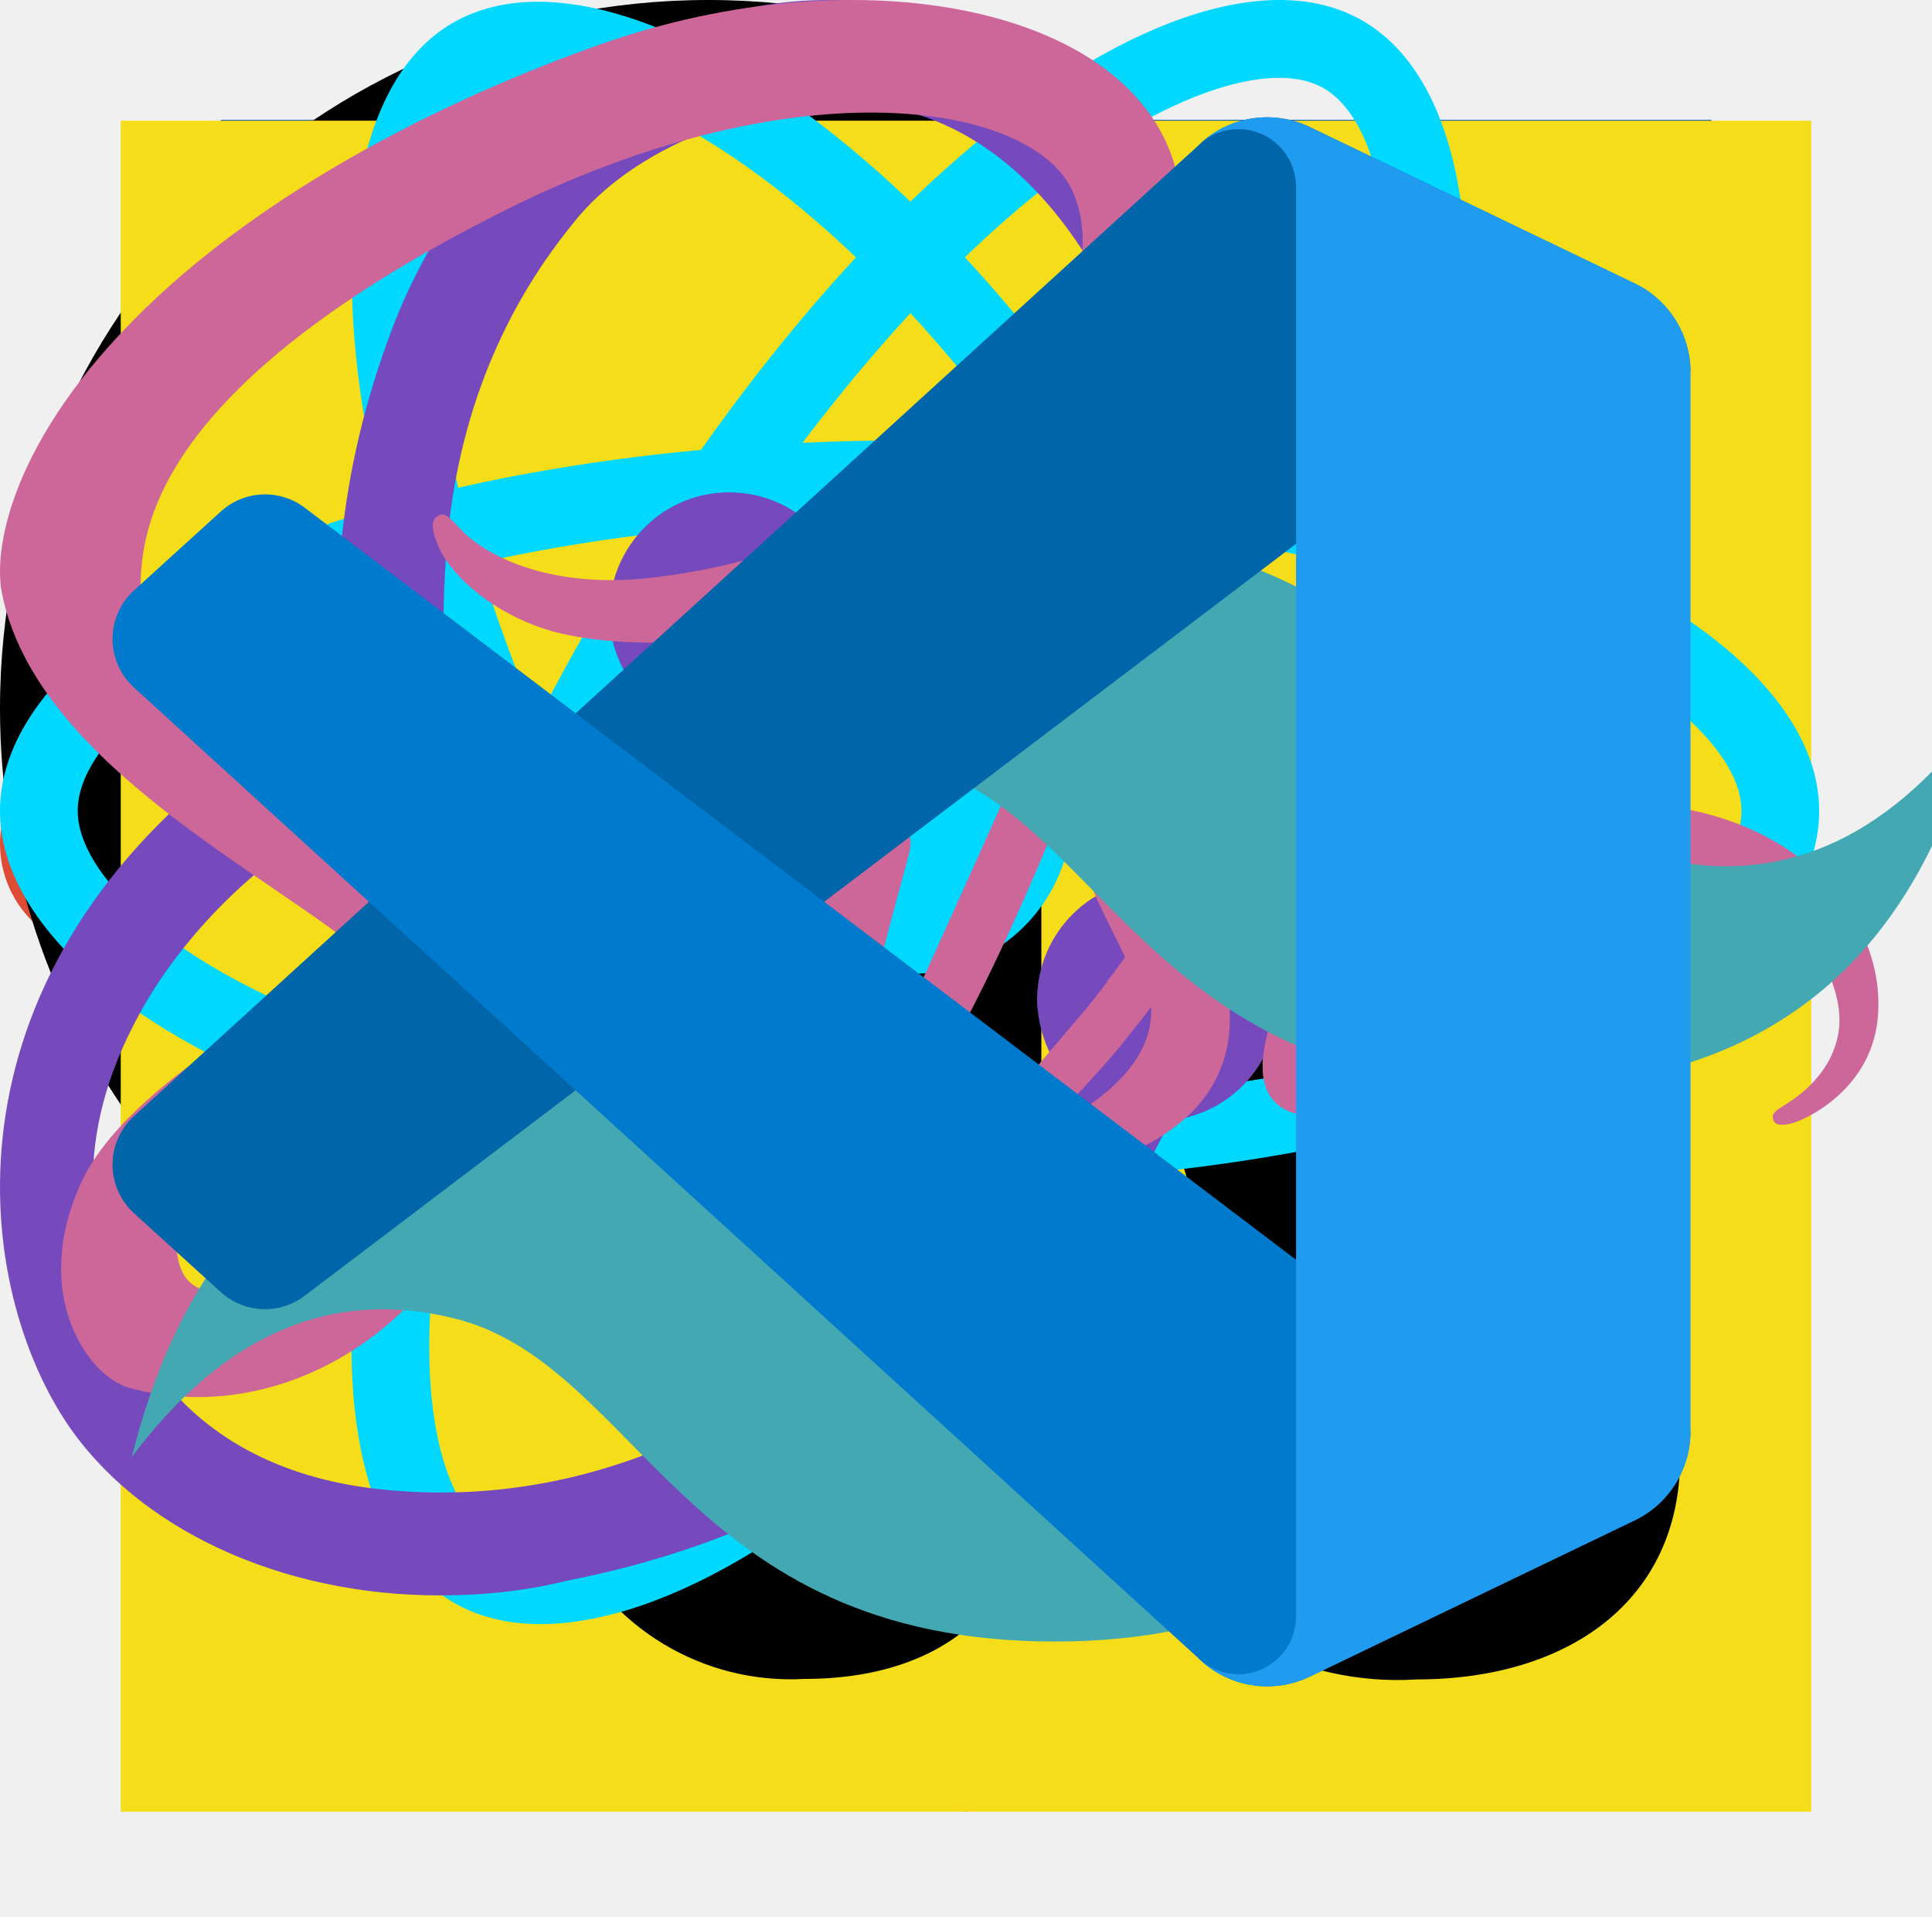
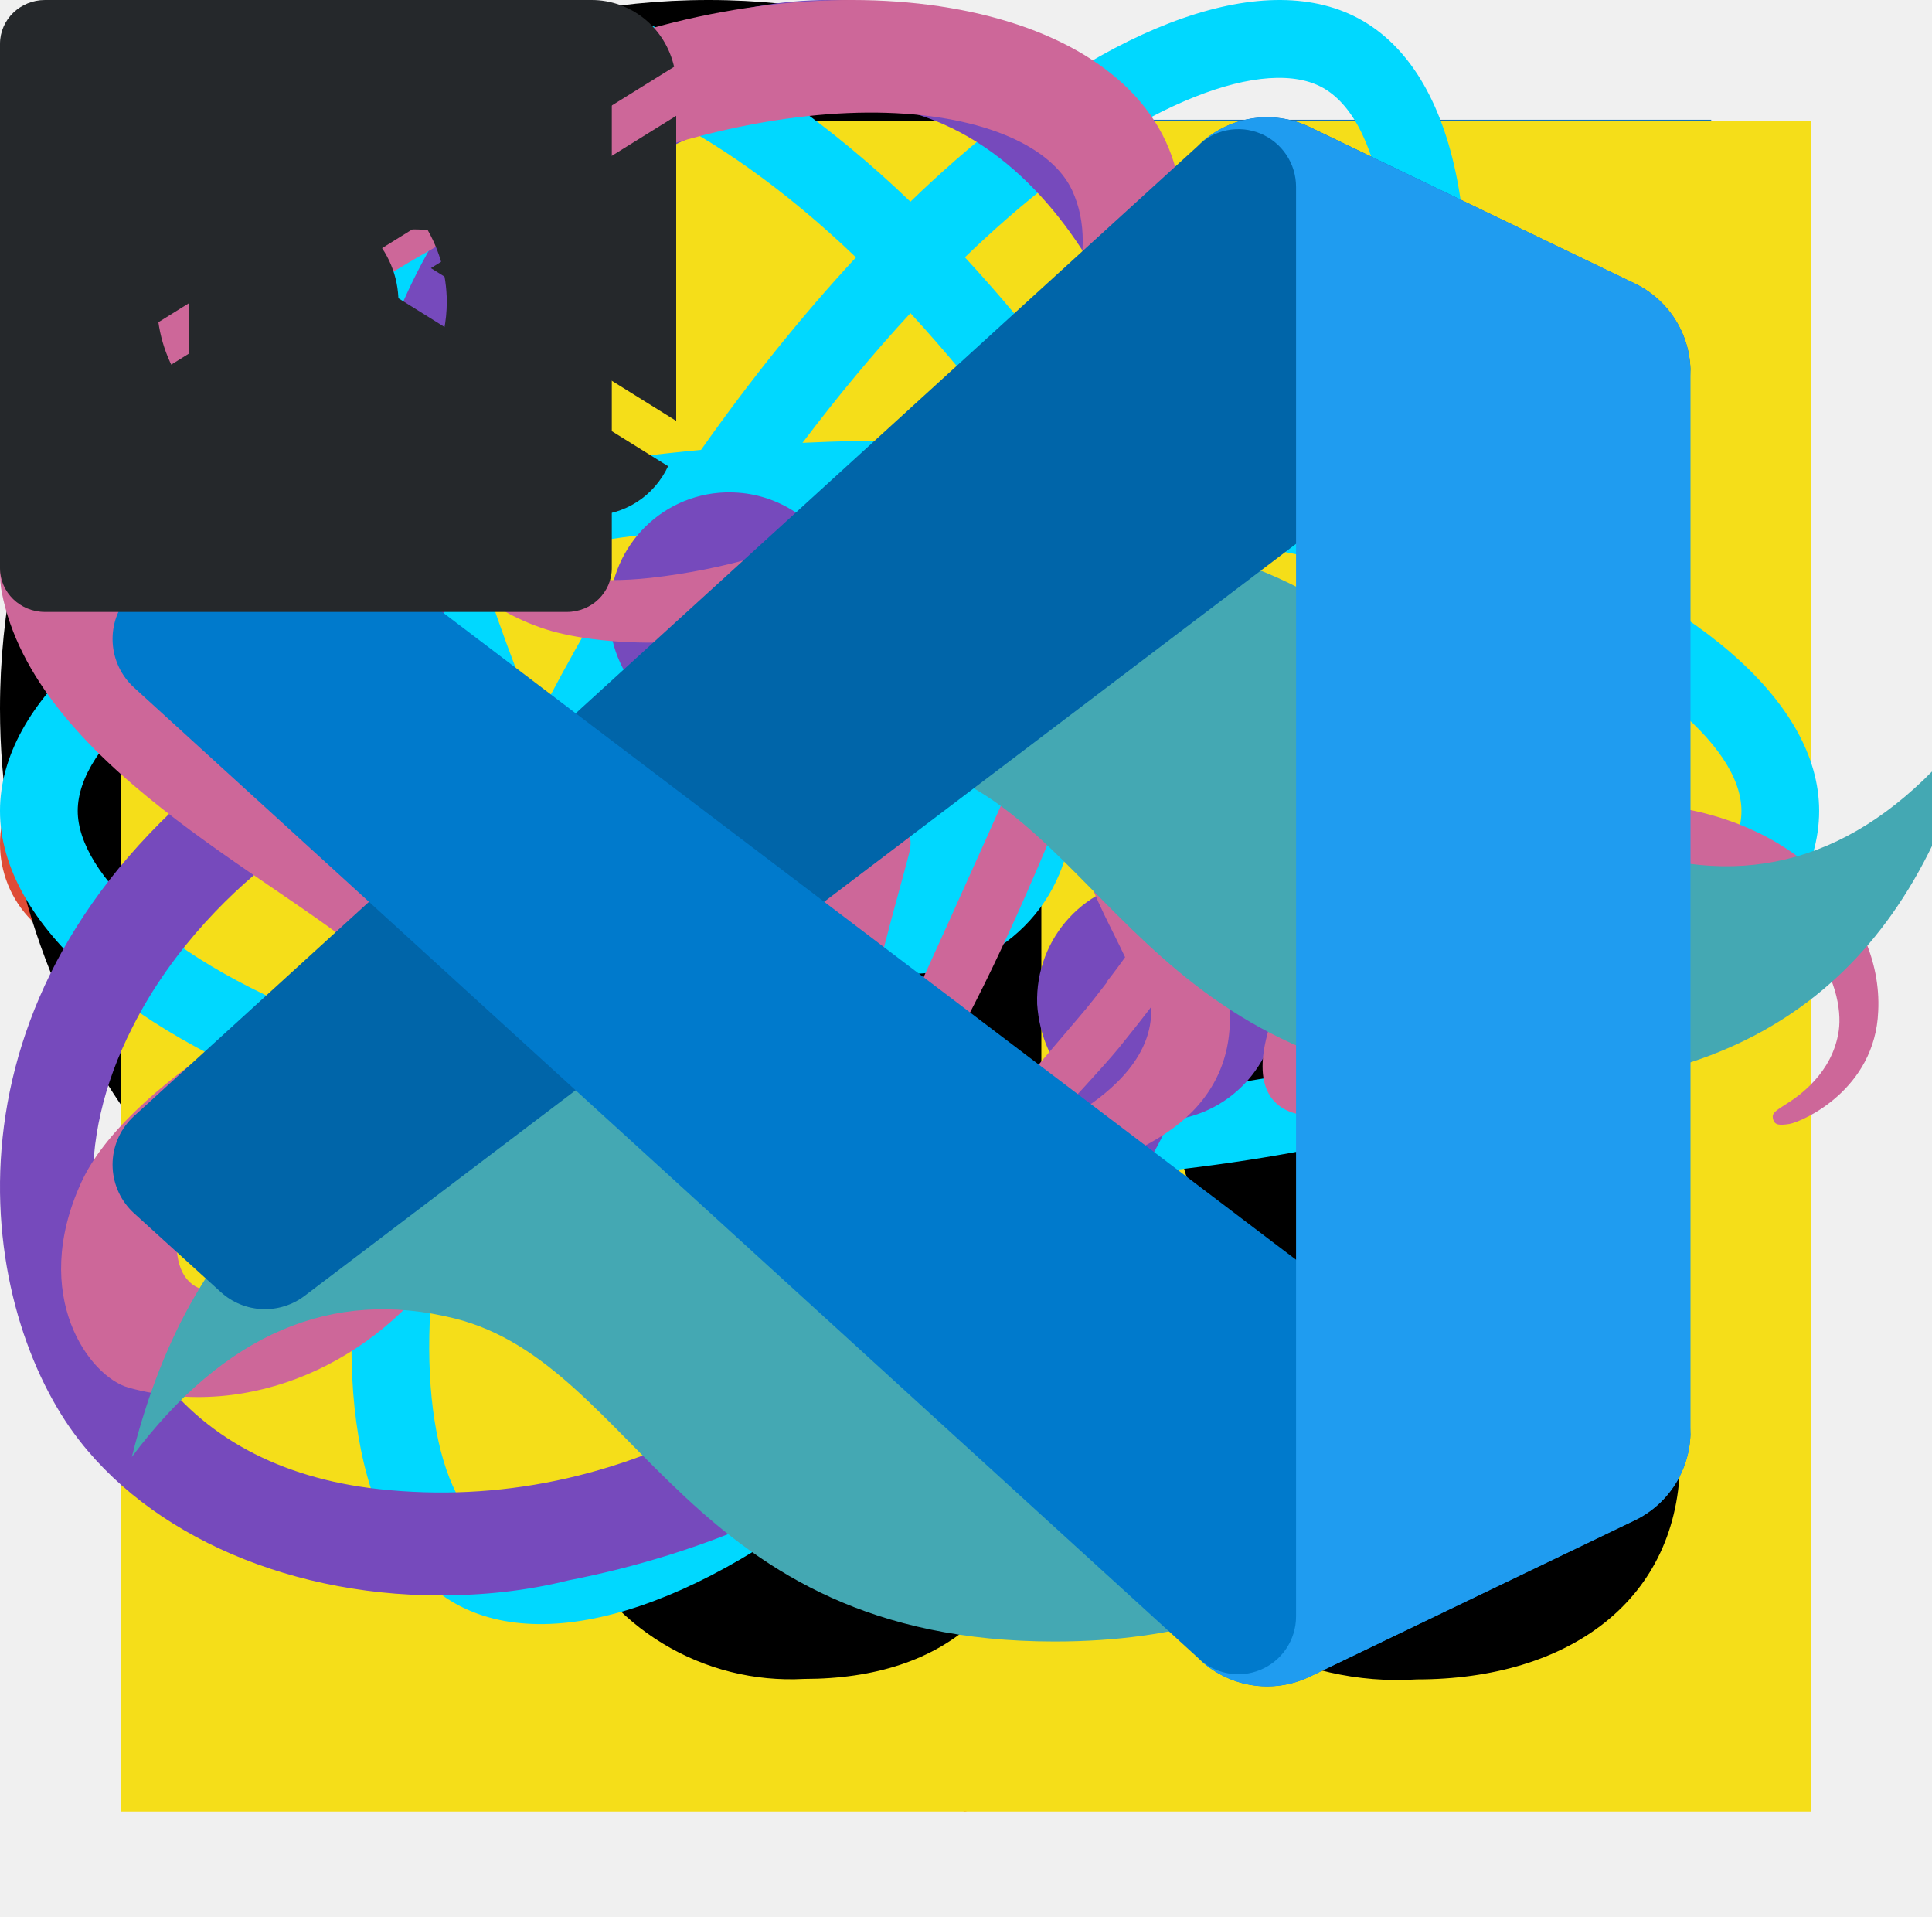
<svg xmlns="http://www.w3.org/2000/svg" width="120" height="119" viewBox="0 0 120 119" fill="none">
  <g id="css">
    <path d="M22.133 101.154L13.71 7.438H106.29L97.856 101.139L59.944 111.562L22.133 101.154Z" fill="#1572B6" />
    <path d="M60 103.597L90.638 95.174L97.845 15.102H60V103.597Z" fill="#33A9DC" />
    <path d="M60 49.054H75.338L76.395 37.284H60V25.79H89.062L88.785 28.872L85.939 60.549H60V49.054Z" fill="white" />
    <path d="M60.071 78.904L60.019 78.919L47.111 75.461L46.286 66.294H34.65L36.274 84.341L60.015 90.879L60.071 90.864V78.904Z" fill="#EBEBEB" />
    <path d="M74.351 60.062L72.956 75.453L60.03 78.912V90.871L83.79 84.341L83.966 82.4L85.98 60.062H74.351Z" fill="white" />
    <path d="M60.041 25.79V37.284H32.044L31.811 34.7L31.282 28.872L31.005 25.79H60.041ZM60 49.054V60.549H47.254L47.021 57.964L46.496 52.137L46.219 49.054H60Z" fill="#EBEBEB" />
  </g>
  <g id="git">
    <path d="M103.02 47.822L57.176 1.98C54.537 -0.66 50.255 -0.66 47.613 1.98L38.094 11.5L50.17 23.576C52.976 22.628 56.194 23.264 58.431 25.501C60.679 27.752 61.311 30.998 60.339 33.813L71.978 45.452C74.793 44.482 78.042 45.109 80.291 47.362C83.434 50.504 83.434 55.596 80.291 58.74C77.147 61.884 72.055 61.884 68.909 58.74C66.545 56.373 65.961 52.901 67.158 49.989L56.305 39.135L56.303 67.697C57.09 68.086 57.809 68.6 58.431 69.219C61.574 72.361 61.574 77.453 58.431 80.599C55.287 83.742 50.193 83.742 47.053 80.599C43.91 77.453 43.91 72.361 47.053 69.219C47.807 68.466 48.702 67.869 49.687 67.463V38.635C48.7 38.232 47.805 37.635 47.053 36.879C44.672 34.501 44.1 31.007 45.32 28.083L33.415 16.177L1.981 47.61C-0.66 50.252 -0.66 54.535 1.981 57.175L47.826 103.018C50.465 105.658 54.746 105.658 57.389 103.018L103.019 57.388C105.66 54.747 105.66 50.462 103.019 47.822" fill="#DE4C36" />
  </g>
  <g id="github">
    <path fill-rule="evenodd" clip-rule="evenodd" d="M44 0C19.69 0 0 19.69 0 44C0 63.47 12.595 79.915 30.085 85.745C32.285 86.13 33.11 84.81 33.11 83.655C33.11 82.61 33.055 79.145 33.055 75.46C22 77.495 19.14 72.765 18.26 70.29C17.765 69.025 15.62 65.12 13.75 64.075C12.21 63.25 10.01 61.215 13.695 61.16C17.16 61.105 19.635 64.35 20.46 65.67C24.42 72.325 30.745 70.455 33.275 69.3C33.66 66.44 34.815 64.515 36.08 63.415C26.29 62.315 16.06 58.52 16.06 41.69C16.06 36.905 17.765 32.945 20.57 29.865C20.13 28.765 18.59 24.255 21.01 18.205C21.01 18.205 24.695 17.05 33.11 22.715C36.63 21.725 40.37 21.23 44.11 21.23C47.85 21.23 51.59 21.725 55.11 22.715C63.525 16.995 67.21 18.205 67.21 18.205C69.63 24.255 68.09 28.765 67.65 29.865C70.455 32.945 72.16 36.85 72.16 41.69C72.16 58.575 61.875 62.315 52.085 63.415C53.68 64.79 55.055 67.43 55.055 71.555C55.055 77.44 55 82.17 55 83.655C55 84.81 55.825 86.185 58.025 85.745C66.76 82.796 74.35 77.182 79.727 69.694C85.104 62.205 87.997 53.219 88 44C88 19.69 68.31 0 44 0Z" fill="black" />
  </g>
  <g id="html">
    <path d="M22.133 102.004L13.706 7.5H106.294L97.856 101.989L59.944 112.5L22.133 102.004Z" fill="#E44F26" />
    <path d="M60 104.468L90.638 95.974L97.845 15.229H60V104.468Z" fill="#F1662A" />
    <path d="M60 50.276H44.663L43.605 38.407H60V26.816H30.938L31.215 29.929L34.061 61.867H60V50.276ZM60 80.377L59.947 80.392L47.04 76.909L46.215 67.665H34.579L36.203 85.86L59.947 92.453L60 92.438V80.377Z" fill="#EBEBEB" />
    <path d="M59.959 50.276V61.867H74.231L72.889 76.901L59.959 80.389V92.449L83.722 85.86L83.895 83.903L86.618 53.389L86.903 50.276H59.959ZM59.959 26.816V38.407H87.956L88.189 35.805L88.718 29.929L88.995 26.816H59.959Z" fill="white" />
  </g>
  <g id="javascript">
    <path d="M7.5 7.5H112.5V112.5H7.5V7.5Z" fill="#F5DE19" />
    <path d="M78.034 89.531C78.928 91.349 80.318 92.876 82.043 93.938C83.768 94.999 85.758 95.552 87.784 95.531C91.871 95.531 94.485 93.487 94.485 90.656C94.485 87.281 91.8 86.074 87.3 84.105L84.832 83.047C77.707 80.014 72.983 76.215 72.983 68.183C72.983 60.784 78.608 55.148 87.431 55.148C90.288 54.941 93.141 55.581 95.637 56.986C98.132 58.391 100.159 60.499 101.464 63.049L93.75 67.98C93.248 66.716 92.373 65.635 91.242 64.879C90.11 64.124 88.776 63.73 87.416 63.75C86.823 63.691 86.224 63.755 85.657 63.94C85.09 64.125 84.567 64.427 84.123 64.824C83.679 65.222 83.323 65.709 83.077 66.252C82.831 66.795 82.701 67.384 82.695 67.98C82.695 70.939 84.529 72.139 88.763 73.98L91.23 75.037C99.615 78.634 104.355 82.297 104.355 90.536C104.355 99.42 97.376 104.287 88.005 104.287C84.354 104.52 80.713 103.691 77.522 101.901C74.332 100.11 71.727 97.434 70.024 94.196L78.034 89.531ZM43.178 90.386C44.726 93.135 46.136 95.46 49.526 95.46C52.766 95.46 54.814 94.192 54.814 89.261V55.71H64.68V89.392C64.68 99.608 58.68 104.257 49.946 104.257C46.859 104.426 43.793 103.657 41.151 102.051C38.51 100.444 36.416 98.076 35.145 95.257L43.178 90.386Z" fill="black" />
  </g>
  <g id="react">
    <path d="M92.901 32.703C91.698 32.289 90.486 31.905 89.264 31.552C89.469 30.711 89.658 29.879 89.826 29.062C92.579 15.648 90.779 4.842 84.631 1.284C78.737 -2.127 69.097 1.429 59.361 9.933C58.402 10.773 57.463 11.637 56.547 12.524C55.934 11.934 55.31 11.355 54.676 10.789C44.472 1.696 34.245 -2.136 28.103 1.432C22.214 4.854 20.47 15.013 22.949 27.725C23.196 28.984 23.474 30.237 23.784 31.482C22.336 31.895 20.939 32.334 19.603 32.802C7.64 36.988 0 43.548 0 50.353C0 57.381 8.202 64.43 20.661 68.704C21.672 69.049 22.69 69.369 23.716 69.663C23.383 71.004 23.087 72.354 22.829 73.711C20.466 86.203 22.311 96.122 28.184 99.522C34.251 103.033 44.432 99.425 54.346 90.727C55.15 90.02 55.936 89.292 56.704 88.546C57.696 89.507 58.714 90.439 59.758 91.343C69.361 99.636 78.845 102.985 84.713 99.576C90.773 96.055 92.743 85.399 90.186 72.436C89.984 71.42 89.759 70.409 89.508 69.405C90.224 69.192 90.925 68.973 91.609 68.746C104.563 64.438 112.991 57.475 112.991 50.353C112.991 43.523 105.104 36.919 92.901 32.703ZM90.091 64.147C89.474 64.352 88.84 64.55 88.194 64.743C86.764 60.2 84.834 55.368 82.472 50.376C84.726 45.504 86.581 40.734 87.971 36.22C89.127 36.556 90.249 36.91 91.33 37.283C101.786 40.896 108.164 46.237 108.164 50.353C108.164 54.737 101.276 60.428 90.091 64.147ZM85.451 73.376C86.582 79.109 86.743 84.291 85.994 88.344C85.321 91.984 83.968 94.411 82.294 95.384C78.734 97.453 71.119 94.764 62.906 87.671C61.935 86.83 60.988 85.963 60.065 85.07C63.249 81.576 66.431 77.513 69.537 73.001C74.999 72.514 80.159 71.719 84.839 70.633C85.065 71.543 85.269 72.457 85.451 73.376ZM38.521 95.026C35.042 96.259 32.271 96.295 30.596 95.325C27.032 93.262 25.55 85.298 27.572 74.615C27.812 73.353 28.087 72.097 28.396 70.85C33.025 71.878 38.148 72.617 43.623 73.062C46.749 77.478 50.023 81.536 53.322 85.089C52.621 85.77 51.903 86.434 51.17 87.079C46.786 90.925 42.393 93.654 38.521 95.026ZM22.223 64.12C16.713 62.23 12.163 59.774 9.045 57.093C6.242 54.685 4.827 52.293 4.827 50.353C4.827 46.223 10.961 40.956 21.192 37.377C22.433 36.942 23.732 36.533 25.081 36.148C26.495 40.764 28.35 45.59 30.588 50.471C28.32 55.423 26.439 60.327 25.012 64.997C24.075 64.728 23.145 64.435 22.223 64.12ZM27.686 26.795C25.563 15.903 26.973 7.687 30.522 5.625C34.302 3.429 42.661 6.56 51.471 14.412C52.045 14.925 52.611 15.448 53.166 15.982C49.883 19.52 46.639 23.548 43.541 27.937C38.227 28.431 33.14 29.225 28.463 30.289C28.175 29.131 27.916 27.966 27.686 26.795V26.795ZM76.425 38.874C75.321 36.959 74.175 35.068 72.989 33.202C76.594 33.66 80.049 34.267 83.292 35.01C82.319 38.142 81.105 41.417 79.676 44.775C78.632 42.787 77.548 40.819 76.425 38.874ZM56.55 19.444C58.776 21.865 61.006 24.568 63.199 27.5C58.75 27.289 54.293 27.288 49.844 27.498C52.04 24.592 54.288 21.893 56.55 19.444ZM36.546 38.907C35.438 40.837 34.374 42.792 33.356 44.771C31.951 41.425 30.748 38.135 29.766 34.958C32.99 34.234 36.428 33.643 40.01 33.194C38.811 35.07 37.656 36.975 36.546 38.907V38.907ZM40.113 67.857C36.412 67.442 32.923 66.881 29.7 66.177C30.697 62.943 31.927 59.583 33.362 56.165C34.384 58.146 35.452 60.102 36.565 62.033C37.71 64.017 38.896 65.961 40.113 67.857ZM56.683 81.603C54.395 79.126 52.113 76.385 49.885 73.437C52.048 73.522 54.254 73.566 56.495 73.566C58.798 73.566 61.075 73.514 63.316 73.414C61.116 76.414 58.894 79.159 56.683 81.603ZM79.722 55.991C81.232 59.446 82.505 62.788 83.516 65.967C80.24 66.717 76.703 67.321 72.976 67.77C74.17 65.87 75.326 63.946 76.444 62C77.581 60.021 78.674 58.018 79.722 55.991ZM72.263 59.579C70.552 62.563 68.744 65.491 66.843 68.357C63.399 68.602 59.948 68.723 56.495 68.722C52.979 68.722 49.559 68.612 46.265 68.397C44.315 65.538 42.472 62.605 40.742 59.606H40.743C39.021 56.622 37.413 53.574 35.922 50.468C37.409 47.362 39.013 44.312 40.728 41.327L40.728 41.327C42.443 38.341 44.27 35.421 46.207 32.573C49.567 32.318 53.013 32.185 56.495 32.185H56.495C59.994 32.185 63.444 32.319 66.803 32.576C68.719 35.419 70.535 38.329 72.247 41.301C73.969 44.28 75.593 47.315 77.118 50.4C75.609 53.517 73.99 56.578 72.263 59.579ZM82.221 5.481C86.004 7.671 87.475 16.502 85.098 28.084C84.946 28.823 84.776 29.576 84.591 30.339C79.903 29.253 74.812 28.445 69.483 27.943C66.378 23.506 63.161 19.472 59.931 15.979C60.778 15.16 61.644 14.363 62.53 13.587C70.872 6.301 78.668 3.425 82.221 5.481ZM56.495 40.226C62.068 40.226 66.585 44.76 66.585 50.353C66.585 55.946 62.068 60.479 56.495 60.479C50.923 60.479 46.406 55.946 46.406 50.353C46.406 44.76 50.923 40.226 56.495 40.226Z" fill="#00D8FF" />
  </g>
  <g id="redux">
    <path d="M72.697 69.563C76.569 69.162 79.506 65.824 79.373 61.818C79.239 57.813 75.901 54.609 71.896 54.609H71.629C67.49 54.742 64.286 58.214 64.419 62.352C64.553 64.355 65.354 66.091 66.555 67.293C62.016 76.239 55.073 82.781 44.659 88.255C37.583 91.993 30.24 93.329 22.897 92.394C16.889 91.593 12.216 88.923 9.278 84.516C5.006 77.974 4.606 70.897 8.211 63.821C10.748 58.748 14.752 55.009 17.289 53.14C16.755 51.404 15.954 48.467 15.554 46.331C-3.806 60.35 -1.803 79.309 4.072 88.255C8.477 94.931 17.423 99.07 27.303 99.07C29.973 99.07 32.643 98.803 35.313 98.136C52.403 94.797 65.354 84.65 72.697 69.563ZM96.195 53.007C86.048 41.123 71.095 34.581 54.005 34.581H51.869C50.668 32.178 48.131 30.575 45.327 30.575H45.06C40.921 30.709 37.717 34.18 37.85 38.32C37.984 42.325 41.322 45.529 45.327 45.529H45.594C48.531 45.396 51.068 43.527 52.136 40.99H54.539C64.686 40.99 74.299 43.927 82.978 49.668C89.653 54.075 94.46 59.816 97.13 66.759C99.4 72.366 99.266 77.841 96.863 82.514C93.125 89.59 86.85 93.462 78.572 93.462C73.231 93.462 68.158 91.86 65.487 90.658C64.019 91.993 61.348 94.129 59.479 95.465C65.221 98.135 71.095 99.604 76.703 99.604C89.52 99.604 98.999 92.528 102.604 85.451C106.476 77.707 106.209 64.355 96.195 53.007ZM28.371 71.832C28.505 75.838 31.842 79.042 35.847 79.042H36.115C40.254 78.909 43.458 75.437 43.324 71.298C43.191 67.292 39.853 64.088 35.847 64.088H35.581C35.313 64.088 34.913 64.088 34.646 64.221C29.172 55.142 26.902 45.262 27.704 34.581C28.237 26.57 30.908 19.627 35.581 13.885C39.453 8.945 46.929 6.542 52.003 6.409C66.155 6.141 72.163 23.766 72.564 30.842C74.299 31.243 77.237 32.178 79.239 32.845C77.637 11.216 64.286 0 51.469 0C39.452 0 28.371 8.679 23.965 21.496C17.823 38.587 21.829 55.009 29.305 67.96C28.638 68.895 28.237 70.364 28.371 71.832V71.832Z" fill="#764ABC" />
  </g>
  <g id="sass">
    <path d="M100.463 49.871C96.393 49.892 92.855 50.864 89.893 52.3C88.806 50.166 87.719 48.265 87.528 46.87C87.314 45.244 87.059 44.25 87.314 42.306C87.57 40.362 88.721 37.594 88.7 37.383C88.678 37.172 88.444 36.179 86.1 36.158C83.756 36.137 81.731 36.602 81.497 37.214C81.262 37.827 80.815 39.221 80.516 40.658C80.111 42.771 75.828 50.314 73.378 54.265C72.589 52.723 71.907 51.371 71.758 50.293C71.545 48.666 71.289 47.673 71.545 45.729C71.801 43.785 72.951 41.018 72.93 40.806C72.909 40.595 72.674 39.602 70.33 39.581C67.986 39.56 65.961 40.025 65.727 40.637C65.493 41.25 65.237 42.687 64.747 44.081C64.257 45.476 58.567 58.069 57.075 61.323C56.472 62.64 55.84 63.943 55.178 65.232C55.178 65.232 55.157 65.295 55.093 65.401C54.885 65.805 54.672 66.207 54.454 66.605V66.626C54.134 67.197 53.793 67.725 53.623 67.725C53.495 67.725 53.26 66.204 53.665 64.133C54.518 59.759 56.542 52.956 56.521 52.723C56.521 52.596 56.905 51.413 55.2 50.8C53.537 50.188 52.941 51.202 52.791 51.202C52.642 51.202 52.536 51.561 52.536 51.561C52.536 51.561 54.39 43.912 48.998 43.912C45.632 43.912 40.986 47.568 38.684 50.864C36.068 52.275 33.454 53.691 30.842 55.111C29.585 55.808 28.285 56.505 27.07 57.16C26.985 57.076 26.9 56.97 26.814 56.886C20.293 49.977 8.232 45.095 8.743 35.82C8.935 32.439 10.107 23.565 31.908 12.789C49.851 4.02 64.129 6.45 66.601 11.838C70.138 19.529 58.951 33.813 40.41 35.883C33.335 36.665 29.627 33.96 28.69 32.946C27.709 31.89 27.56 31.826 27.198 32.038C26.601 32.355 26.985 33.306 27.198 33.855C27.752 35.291 30.032 37.827 33.889 39.074C37.299 40.172 45.589 40.785 55.626 36.94C66.856 32.629 75.636 20.649 73.058 10.613C70.479 0.428 53.431 -2.931 37.299 2.752C27.709 6.133 17.31 11.458 9.83 18.388C0.943 26.628 -0.463 33.791 0.112 36.792C2.18 47.441 16.99 54.371 22.915 59.506C22.616 59.675 22.339 59.823 22.105 59.95C19.142 61.407 7.848 67.26 5.035 73.451C1.839 80.466 5.547 85.495 7.997 86.171C15.605 88.263 23.426 84.502 27.624 78.29C31.822 72.078 31.311 64.006 29.372 60.309C29.35 60.267 29.329 60.224 29.286 60.182C30.053 59.738 30.842 59.273 31.609 58.83C33.019 58.003 34.448 57.207 35.893 56.442C35.168 58.407 34.635 60.752 34.38 64.133C34.06 68.106 35.7 73.261 37.853 75.289C38.812 76.177 39.941 76.198 40.666 76.198C43.181 76.198 44.31 74.127 45.568 71.676C47.102 68.676 48.487 65.19 48.487 65.19C48.487 65.19 46.761 74.613 51.449 74.613C53.154 74.613 54.88 72.416 55.647 71.296V71.317C55.647 71.317 55.69 71.253 55.775 71.106C55.946 70.831 56.052 70.662 56.052 70.662V70.62C56.734 69.436 58.269 66.753 60.549 62.295C63.49 56.548 66.324 49.364 66.324 49.364C66.324 49.364 66.58 51.117 67.453 54.033C67.965 55.745 69.03 57.625 69.883 59.442C69.201 60.393 68.774 60.921 68.774 60.921L68.796 60.943C68.242 61.661 67.645 62.442 66.984 63.204C64.661 65.95 61.891 69.099 61.508 70.007C61.06 71.084 61.167 71.867 62.019 72.5C62.637 72.965 63.745 73.028 64.875 72.965C66.963 72.817 68.433 72.31 69.158 71.993C70.288 71.592 71.609 70.979 72.845 70.07C75.125 68.401 76.51 66.013 76.382 62.866C76.318 61.133 75.743 59.4 75.04 57.773C75.253 57.477 75.445 57.182 75.658 56.886C79.259 51.667 82.051 45.941 82.051 45.941C82.051 45.941 82.307 47.694 83.18 50.61C83.607 52.089 84.48 53.695 85.247 55.258C81.859 57.984 79.77 61.154 79.025 63.224C77.682 67.07 78.726 68.802 80.708 69.204C81.603 69.394 82.882 68.972 83.82 68.57C85.013 68.19 86.419 67.535 87.762 66.563C90.043 64.894 92.237 62.569 92.109 59.421C92.045 57.984 91.662 56.569 91.129 55.195C94.006 54.013 97.714 53.357 102.445 53.906C112.589 55.09 114.592 61.365 114.208 64.007C113.824 66.647 111.693 68.084 110.991 68.528C110.287 68.972 110.053 69.12 110.117 69.436C110.202 69.901 110.543 69.88 111.14 69.796C111.971 69.648 116.467 67.662 116.659 62.802C116.979 56.59 111.012 49.807 100.463 49.871ZM22.211 76.029C18.844 79.663 14.156 81.036 12.131 79.875C9.958 78.628 10.81 73.261 14.944 69.415C17.459 67.07 20.698 64.893 22.851 63.562C23.34 63.267 24.065 62.844 24.939 62.316C25.088 62.231 25.174 62.189 25.174 62.189L25.685 61.872C27.198 67.366 25.749 72.204 22.211 76.029ZM46.718 59.506C45.546 62.337 43.096 69.585 41.604 69.183C40.325 68.845 39.536 63.351 41.348 57.921C42.264 55.195 44.203 51.941 45.333 50.674C47.166 48.645 49.19 47.969 49.68 48.793C50.298 49.871 47.443 57.731 46.718 59.506ZM66.942 69.098C66.451 69.352 65.983 69.521 65.77 69.394C65.621 69.309 65.983 68.972 65.983 68.972C65.983 68.972 68.519 66.267 69.52 65.041C70.096 64.323 70.778 63.478 71.502 62.527V62.802C71.502 66.035 68.348 68.211 66.941 69.098H66.942ZM82.541 65.57C82.178 65.316 82.243 64.471 83.457 61.83C83.926 60.794 85.034 59.062 86.931 57.393C87.144 58.069 87.293 58.724 87.272 59.337C87.25 63.415 84.31 64.936 82.541 65.57Z" fill="#CD6799" />
  </g>
  <g id="tailwind">
    <path d="M36.844 56.084C40.665 40.801 50.217 33.159 65.5 33.159C88.425 33.159 91.291 50.353 102.753 53.219C110.395 55.129 117.081 52.264 122.812 44.622C118.992 59.905 109.44 67.547 94.156 67.547C71.231 67.547 68.366 50.353 56.903 47.487C49.261 45.577 42.575 48.443 36.844 56.084ZM8.188 90.472C12.008 75.189 21.56 67.547 36.844 67.547C59.769 67.547 62.634 84.741 74.097 87.606C81.739 89.517 88.425 86.651 94.156 79.009C90.335 94.293 80.783 101.934 65.5 101.934C42.575 101.934 39.709 84.741 28.247 81.875C20.605 79.965 13.919 82.83 8.188 90.472Z" fill="#44A8B3" />
  </g>
  <g id="vscode">
    <path d="M101.535 17.605L81.354 7.889C80.214 7.339 78.932 7.158 77.684 7.37C76.437 7.582 75.287 8.177 74.392 9.072L8.33 69.3C7.528 70.027 7.049 71.043 6.996 72.124C6.944 73.205 7.323 74.263 8.05 75.064C8.137 75.159 8.225 75.25 8.319 75.334L13.713 80.234C14.418 80.875 15.325 81.25 16.277 81.292C17.229 81.334 18.166 81.042 18.924 80.465L98.497 20.125C99.098 19.669 99.814 19.39 100.566 19.319C101.317 19.248 102.073 19.388 102.749 19.723C103.424 20.058 103.993 20.576 104.391 21.217C104.789 21.858 105 22.598 105 23.352V23.117C105 21.966 104.675 20.837 104.062 19.862C103.449 18.887 102.573 18.105 101.535 17.605Z" fill="#0065A9" />
    <path d="M101.535 94.395L81.354 104.115C80.214 104.662 78.932 104.843 77.685 104.631C76.438 104.419 75.287 103.825 74.392 102.932L8.33 42.7C7.528 41.973 7.049 40.957 6.996 39.876C6.944 38.795 7.323 37.737 8.05 36.935C8.137 36.841 8.225 36.75 8.319 36.666L13.713 31.766C14.418 31.122 15.328 30.746 16.282 30.704C17.236 30.662 18.175 30.956 18.935 31.535L98.497 91.875C99.098 92.331 99.814 92.61 100.566 92.681C101.317 92.752 102.073 92.612 102.749 92.277C103.424 91.942 103.993 91.424 104.391 90.783C104.789 90.142 105 89.403 105 88.648V88.9C104.996 90.049 104.669 91.173 104.057 92.145C103.444 93.117 102.57 93.897 101.535 94.395Z" fill="#007ACC" />
    <path d="M81.354 104.114C80.214 104.662 78.932 104.843 77.685 104.631C76.438 104.419 75.287 103.825 74.392 102.931C74.895 103.428 75.533 103.764 76.226 103.899C76.919 104.034 77.637 103.962 78.289 103.691C78.941 103.42 79.499 102.963 79.892 102.376C80.285 101.79 80.497 101.1 80.5 100.394V11.606C80.501 10.896 80.291 10.203 79.897 9.613C79.503 9.023 78.942 8.563 78.287 8.292C77.631 8.02 76.91 7.949 76.214 8.088C75.518 8.227 74.879 8.57 74.379 9.072C75.273 8.177 76.423 7.582 77.67 7.37C78.917 7.157 80.2 7.337 81.34 7.885L101.517 17.587C102.559 18.084 103.438 18.866 104.054 19.841C104.67 20.817 104.998 21.946 105 23.1V88.9C105 90.053 104.675 91.182 104.061 92.158C103.447 93.134 102.571 93.917 101.531 94.416L81.354 104.114Z" fill="#1F9CF0" />
  </g>
+   <g id="instagram">
+     <path d="M24.75 18.75C24.75 19.937 24.398 21.097 23.739 22.083C23.079 23.07 22.142 23.839 21.046 24.293C19.95 24.747 18.743 24.866 17.579 24.635C16.416 24.403 15.347 23.832 14.507 22.993C13.668 22.154 13.097 21.084 12.865 19.921C12.634 18.757 12.753 17.55 13.207 16.454C13.661 15.357 14.43 14.421 15.417 13.761C16.403 13.102 17.563 12.75 18.75 12.75C20.341 12.752 21.866 13.385 22.991 14.509C24.115 15.634 24.748 17.159 24.75 18.75ZM37.5 10.5V27C37.497 29.784 36.39 32.453 34.421 34.421C32.453 36.39 29.784 37.497 27 37.5H10.5C7.716 37.497 5.047 36.39 3.079 34.421C1.11 32.453 0.003 29.784 0 27V10.5C0.003 7.716 1.11 5.047 3.079 3.079C5.047 1.11 7.716 0.003 10.5 0H27C29.784 0.003 32.453 1.11 34.421 3.079C36.39 5.047 37.497 7.716 37.5 10.5ZM27.75 18.75C27.75 16.97 27.222 15.23 26.233 13.75C25.244 12.27 23.839 11.116 22.194 10.435C20.55 9.754 18.74 9.576 16.994 9.923C15.248 10.27 13.645 11.127 12.386 12.386C11.127 13.645 10.27 15.248 9.923 16.994C9.576 18.74 9.754 20.55 10.435 22.194C11.116 23.839 12.27 25.244 13.75 26.233C15.23 27.222 16.97 27.75 18.75 27.75C21.136 27.747 23.424 26.798 25.111 25.111C26.798 23.424 27.747 21.136 27.75 18.75ZM30.75 9C30.75 8.555 30.618 8.12 30.371 7.75C30.124 7.38 29.772 7.092 29.361 6.921C28.95 6.751 28.497 6.706 28.061 6.793C27.625 6.88 27.224 7.094 26.909 7.409C26.594 7.724 26.38 8.125 26.293 8.561C26.206 8.998 26.251 9.45 26.421 9.861C26.592 10.272 26.88 10.624 27.25 10.871C27.62 11.118 28.055 11.25 28.5 11.25C29.097 11.25 29.669 11.013 30.091 10.591C30.513 10.169 30.75 9.597 30.75 9Z" fill="#25282B" />
+   </g>
+   <g id="linkedin1">
+     <path d="M0 2.722C0 1.218 1.249 0 2.791 0H35.209C36.751 0 38 1.218 38 2.722V35.278C38 36.782 36.751 38 35.209 38H2.791C1.249 38 0 36.782 0 35.278V2.722ZM11.74 31.811V14.651H6.037V31.811H11.74ZM8.89 12.307C10.877 12.307 12.115 10.992 12.115 9.343C12.079 7.659 10.88 6.379 8.928 6.379C6.975 6.379 5.7 7.662 5.7 9.343C5.7 10.992 6.937 12.307 8.852 12.307H8.89ZM20.546 31.811V22.228C20.546 21.715 20.584 21.202 20.736 20.836C21.147 19.812 22.085 18.751 23.662 18.751C25.726 18.751 26.55 20.323 26.55 22.631V31.811H32.252V21.969C32.252 16.696 29.441 14.245 25.688 14.245C22.662 14.245 21.306 15.908 20.546 17.079V17.138H20.508C20.521 17.118 20.533 17.098 20.546 17.079V14.651H14.846C14.917 16.262 14.846 31.811 14.846 31.811H20.546Z" fill="#25282B" />
+   </g>
+   <g id="mail1">
+     <path fill-rule="evenodd" clip-rule="evenodd" d="M0.131 4.147C0.396 2.969 1.046 1.917 1.976 1.163C2.906 0.41 4.061 -8.13185e-05 5.25 1.2091e-08H36.75C37.939 -8.13185e-05 39.094 0.41 40.024 1.163C40.953 1.917 41.604 2.969 41.869 4.147L21 17.104L0.131 4.147ZM0 7.192V26.136L15.233 16.648L0 7.192ZM17.748 18.213L0.501 28.952C0.927 29.865 1.6 30.636 2.441 31.175C3.281 31.715 4.256 32.001 5.25 32H36.75C37.744 32 38.718 31.714 39.558 31.174C40.398 30.634 41.071 29.862 41.496 28.949L24.25 18.211L21 20.229L17.748 18.211V18.213ZM26.767 16.651L42 26.136V7.192L26.767 16.648V16.651Z" fill="#25282B" />
+   </g>
</svg>
